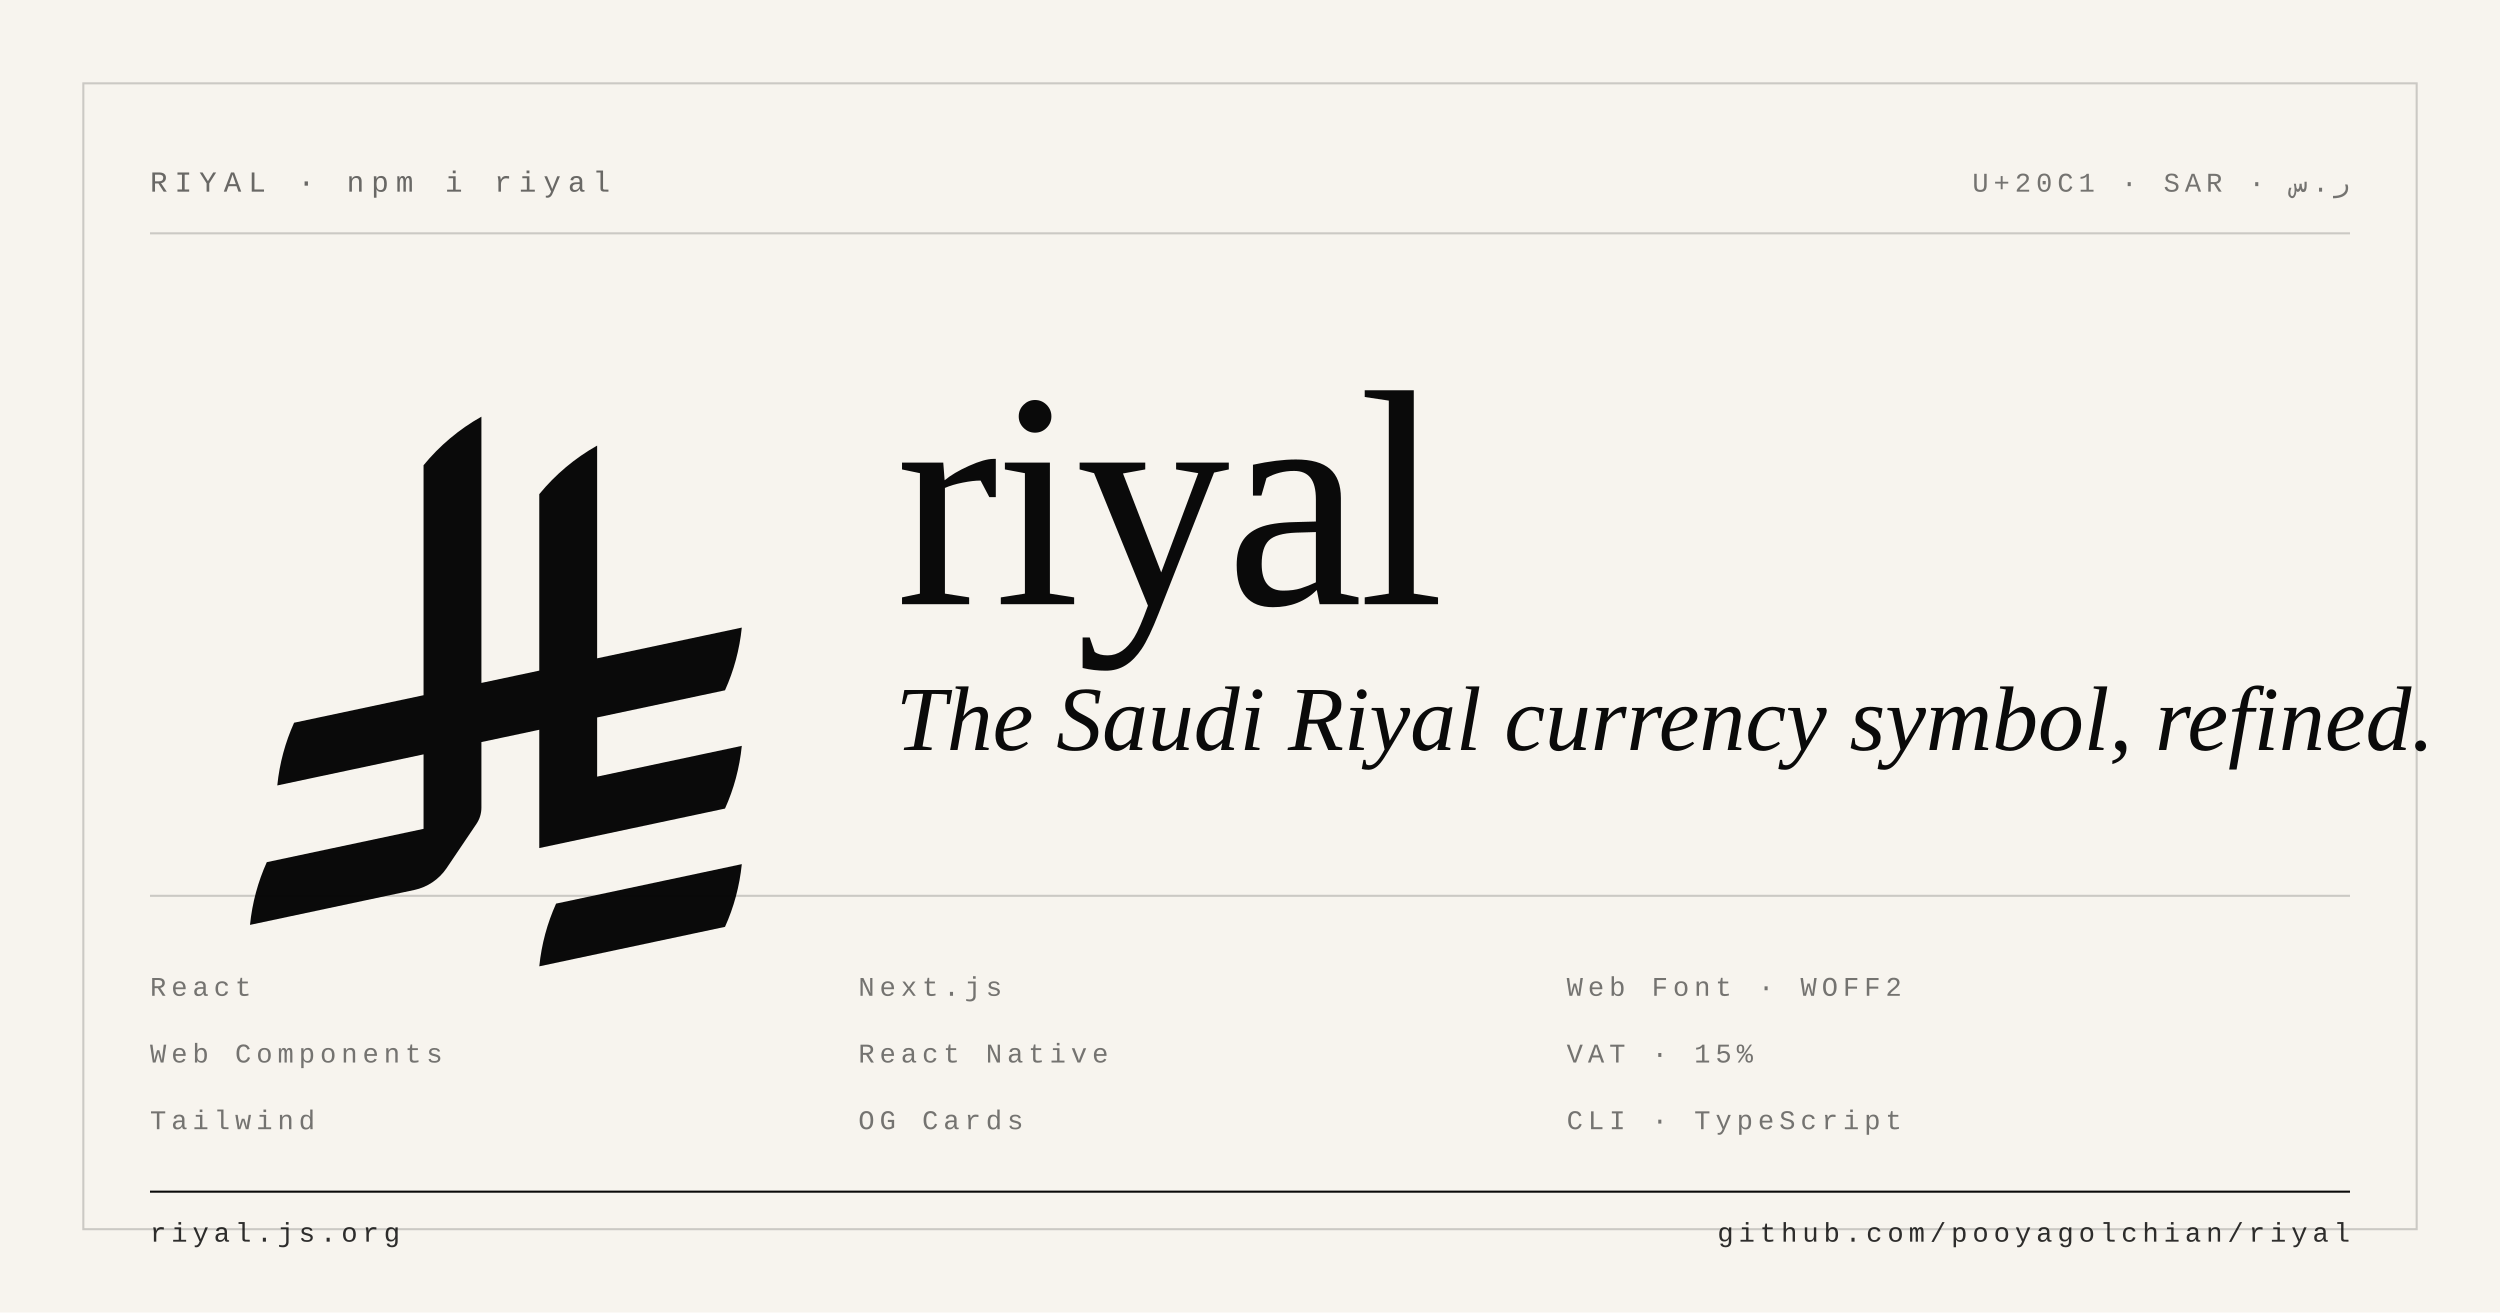
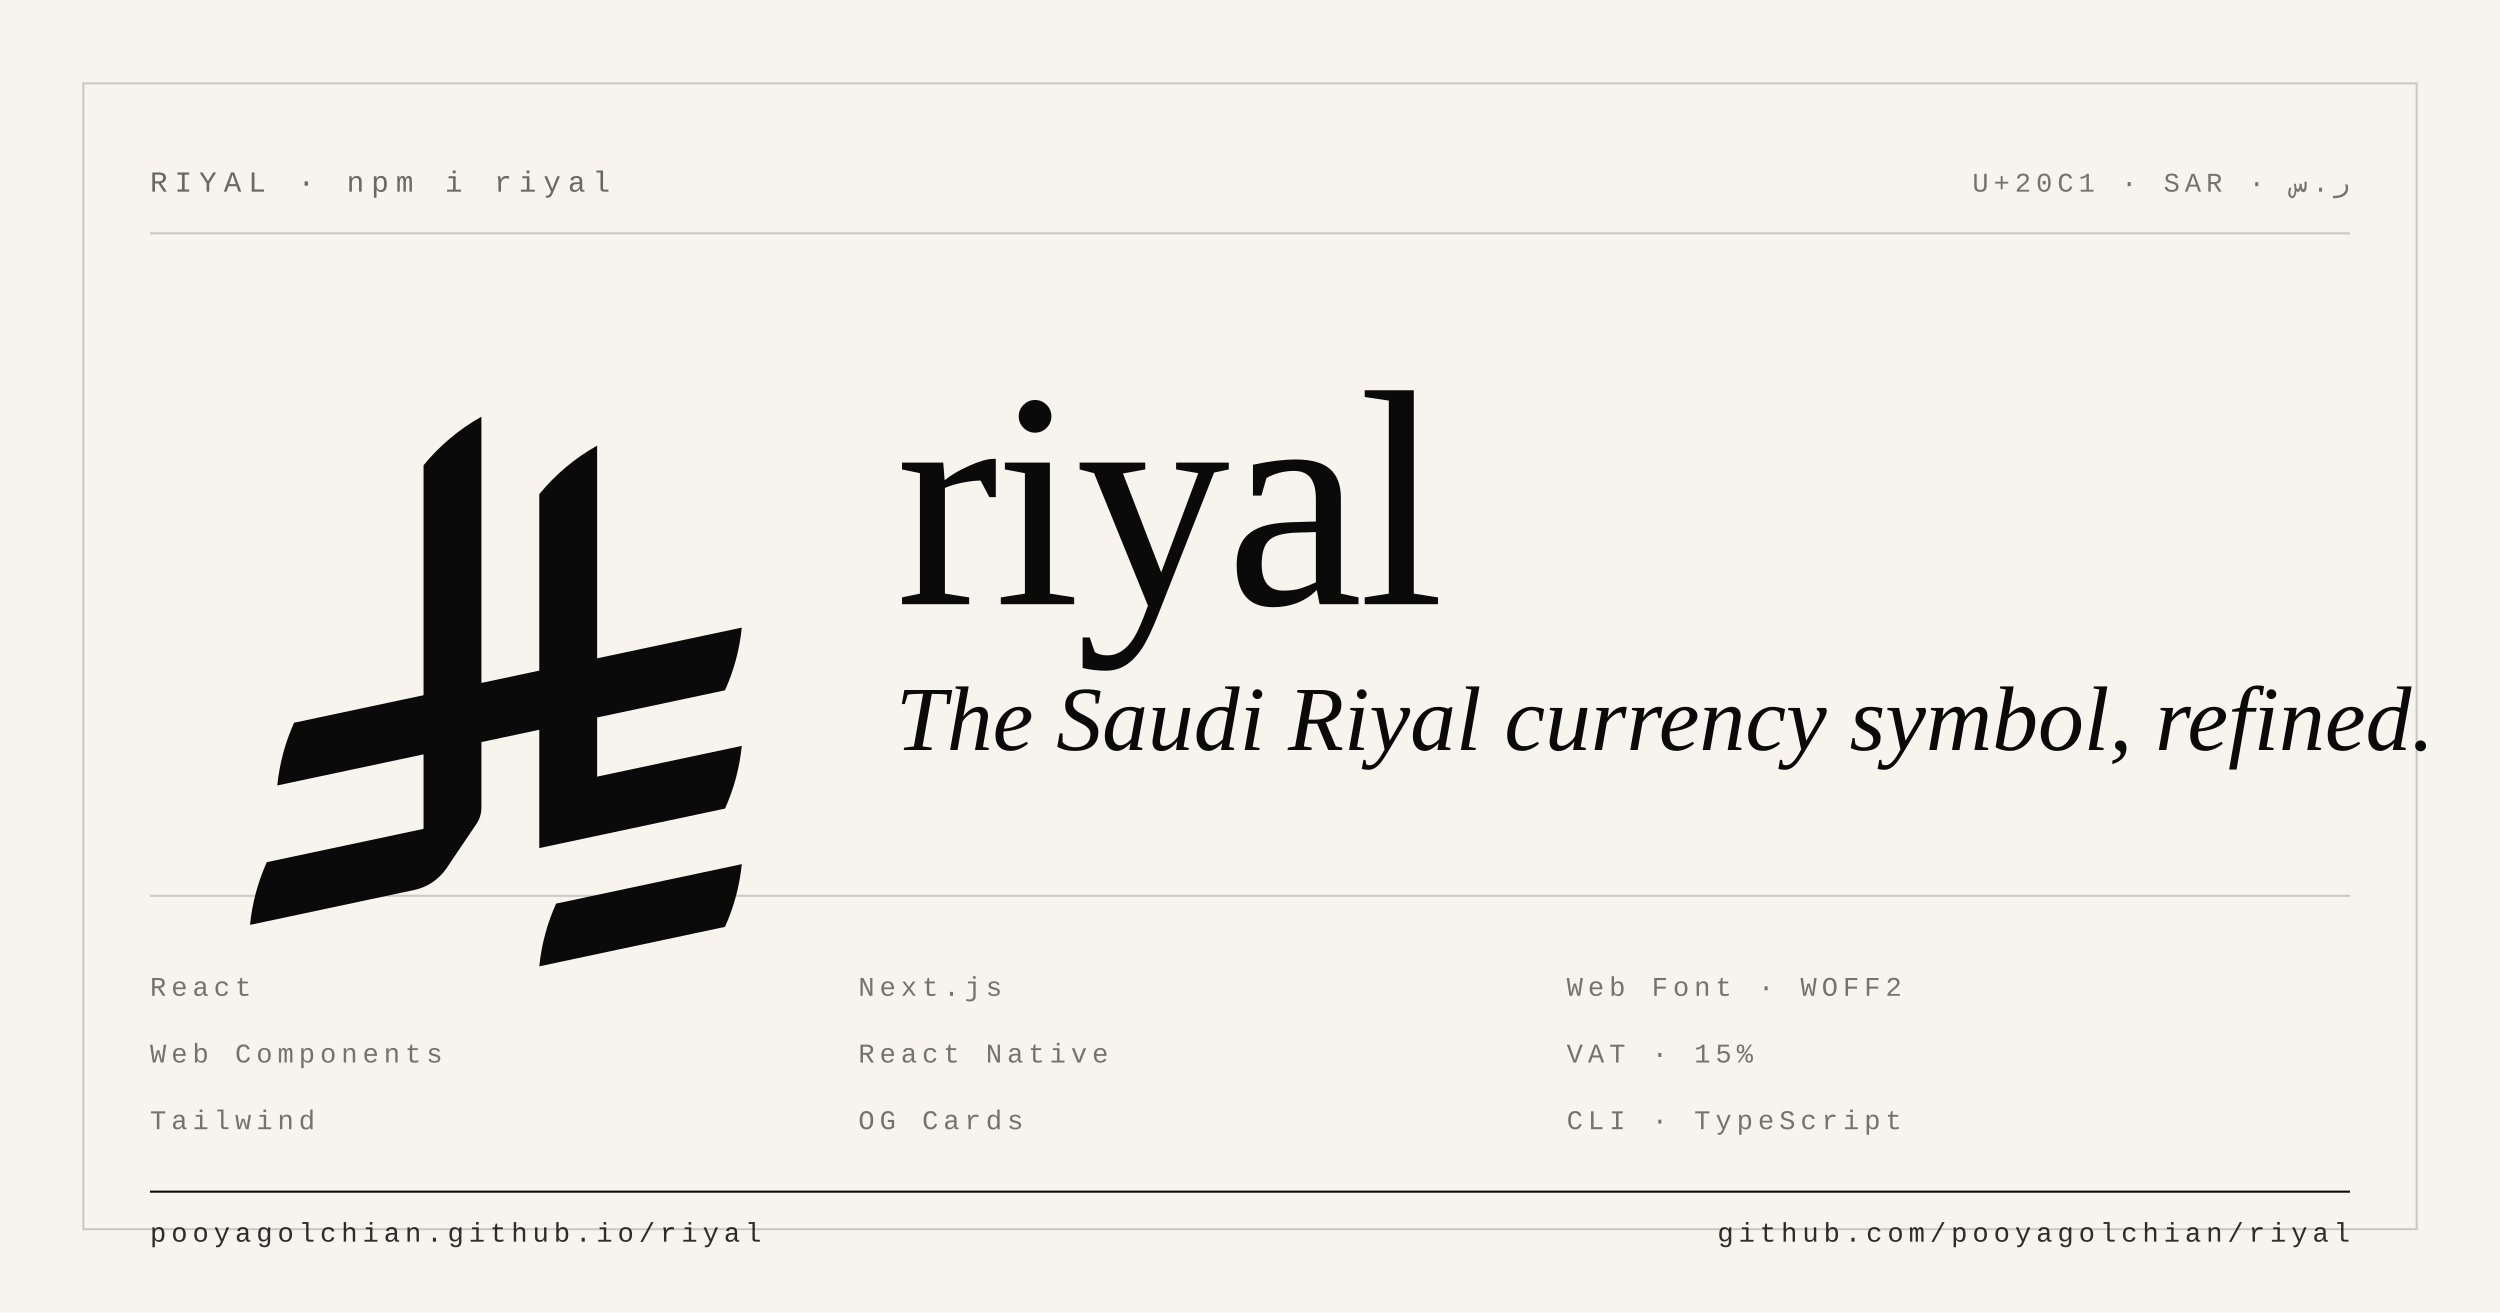
<svg xmlns="http://www.w3.org/2000/svg" width="1200" height="630" viewBox="0 0 1200 630">
  <defs>
    <style>
			.bg { fill: #f7f4ee; }
			.ink { fill: #0a0a0a; }
			.rule { stroke: #0a0a0a; stroke-opacity: 0.18; stroke-width: 1; }
			.rule-strong { stroke: #0a0a0a; stroke-width: 1; }
			.eyebrow { font-family: 'JetBrains Mono', 'Courier New', monospace; font-size: 14px; letter-spacing: 3.4px; text-transform: uppercase; fill: #0a0a0a; opacity: 0.6; }
			.serif { font-family: 'Cormorant Garamond', 'Times New Roman', serif; fill: #0a0a0a; }
			.serif-italic { font-family: 'Cormorant Garamond', 'Times New Roman', serif; font-style: italic; fill: #0a0a0a; }
			.mono { font-family: 'JetBrains Mono', 'Courier New', monospace; font-size: 13px; letter-spacing: 2.4px; text-transform: uppercase; fill: #0a0a0a; opacity: 0.55; }
		</style>
  </defs>
  <rect class="bg" width="1200" height="630" />
  <rect class="rule" x="40" y="40" width="1120" height="550" fill="none" />
  <text class="eyebrow" x="72" y="92">RIYAL · npm i riyal</text>
  <text class="mono" x="1128" y="92" text-anchor="end">U+20C1 · SAR · ر.س</text>
  <line class="rule" x1="72" y1="112" x2="1128" y2="112" />
  <g transform="translate(120 200) scale(0.21)" class="ink" aria-label="Saudi Riyal">
    <path d="M699.62,1113.02h0c-20.06,44.48-33.32,92.75-38.4,143.37l424.51-90.24c20.06-44.47,33.31-92.75,38.4-143.37l-424.51,90.24Z" />
    <path d="M1085.73,895.8c20.06-44.47,33.32-92.75,38.4-143.37l-330.68,70.33v-135.2l292.27-62.11c20.06-44.47,33.32-92.75,38.4-143.37l-330.68,70.27V66.13c-50.67,28.45-95.67,66.32-132.25,110.99v403.35l-132.25,28.11V0c-50.67,28.44-95.67,66.32-132.25,110.99v525.69l-295.91,62.88c-20.06,44.47-33.33,92.75-38.42,143.37l334.33-71.05v170.26l-358.3,76.14c-20.06,44.47-33.32,92.75-38.4,143.37l375.04-79.7c30.53-6.35,56.77-24.4,73.83-49.24l68.78-101.97v-.02c7.14-10.55,11.3-23.27,11.3-36.97v-149.98l132.25-28.11v270.4l424.53-90.28Z" />
  </g>
  <text class="serif" x="430" y="290" font-size="148" font-weight="500" letter-spacing="-2">riyal</text>
  <text class="serif-italic" x="430" y="360" font-size="44">The Saudi Riyal currency symbol, refined.</text>
  <line class="rule" x1="72" y1="430" x2="1128" y2="430" />
  <text class="mono" x="72" y="478">React</text>
  <text class="mono" x="72" y="510">Web Components</text>
  <text class="mono" x="72" y="542">Tailwind</text>
  <text class="mono" x="412" y="478">Next.js</text>
  <text class="mono" x="412" y="510">React Native</text>
  <text class="mono" x="412" y="542">OG Cards</text>
  <text class="mono" x="752" y="478">Web Font · WOFF2</text>
  <text class="mono" x="752" y="510">VAT · 15%</text>
  <text class="mono" x="752" y="542">CLI · TypeScript</text>
  <line class="rule-strong" x1="72" y1="572" x2="1128" y2="572" />
-   <text class="mono" x="72" y="596" style="opacity: 0.85">riyal.js.org</text>
+   <text class="mono" x="72" y="596" style="opacity: 0.85">pooyagolchian.github.io/riyal</text>
  <text class="mono" x="1128" y="596" text-anchor="end" style="opacity: 0.85">github.com/pooyagolchian/riyal</text>
</svg>
